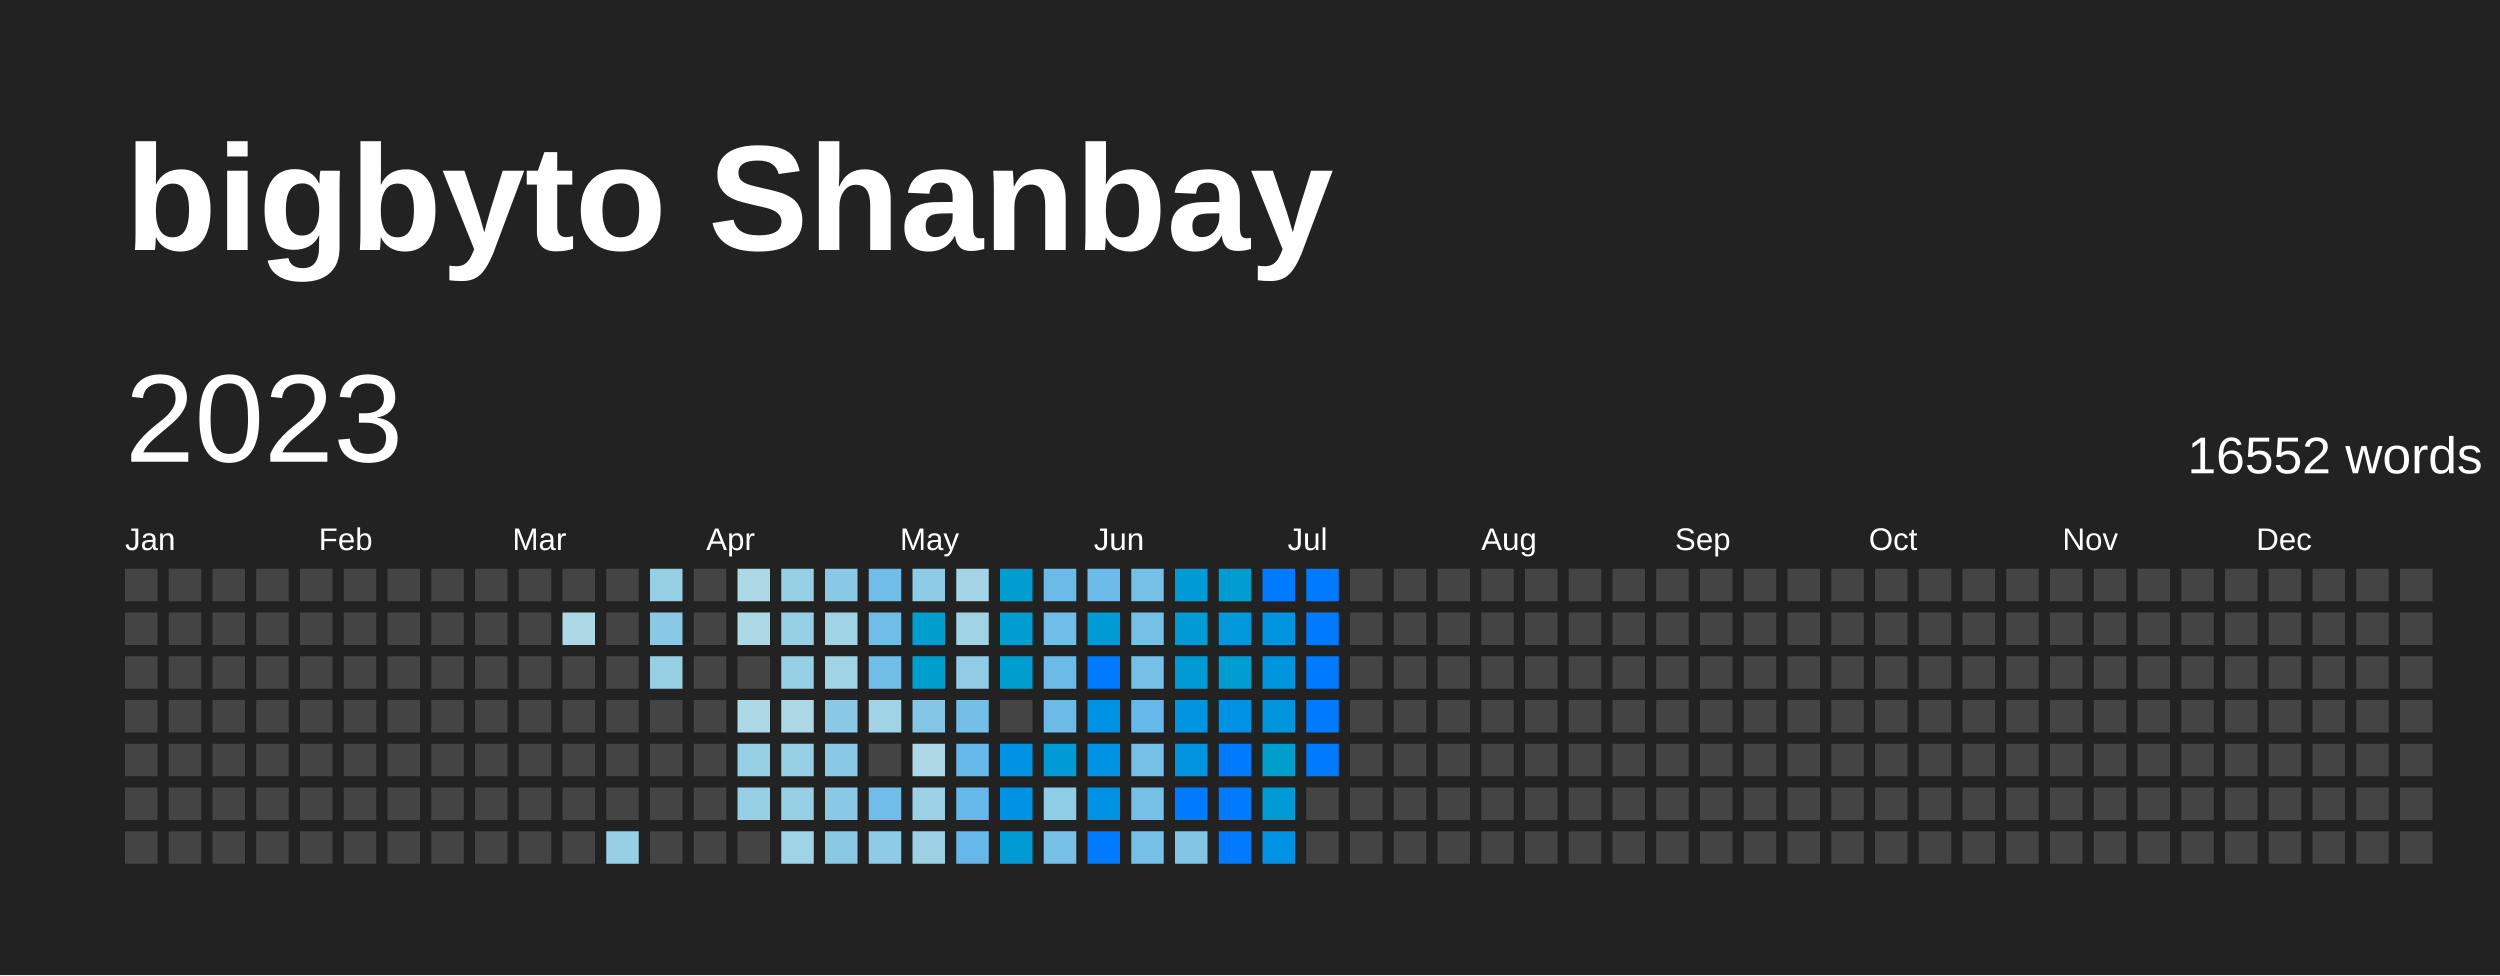
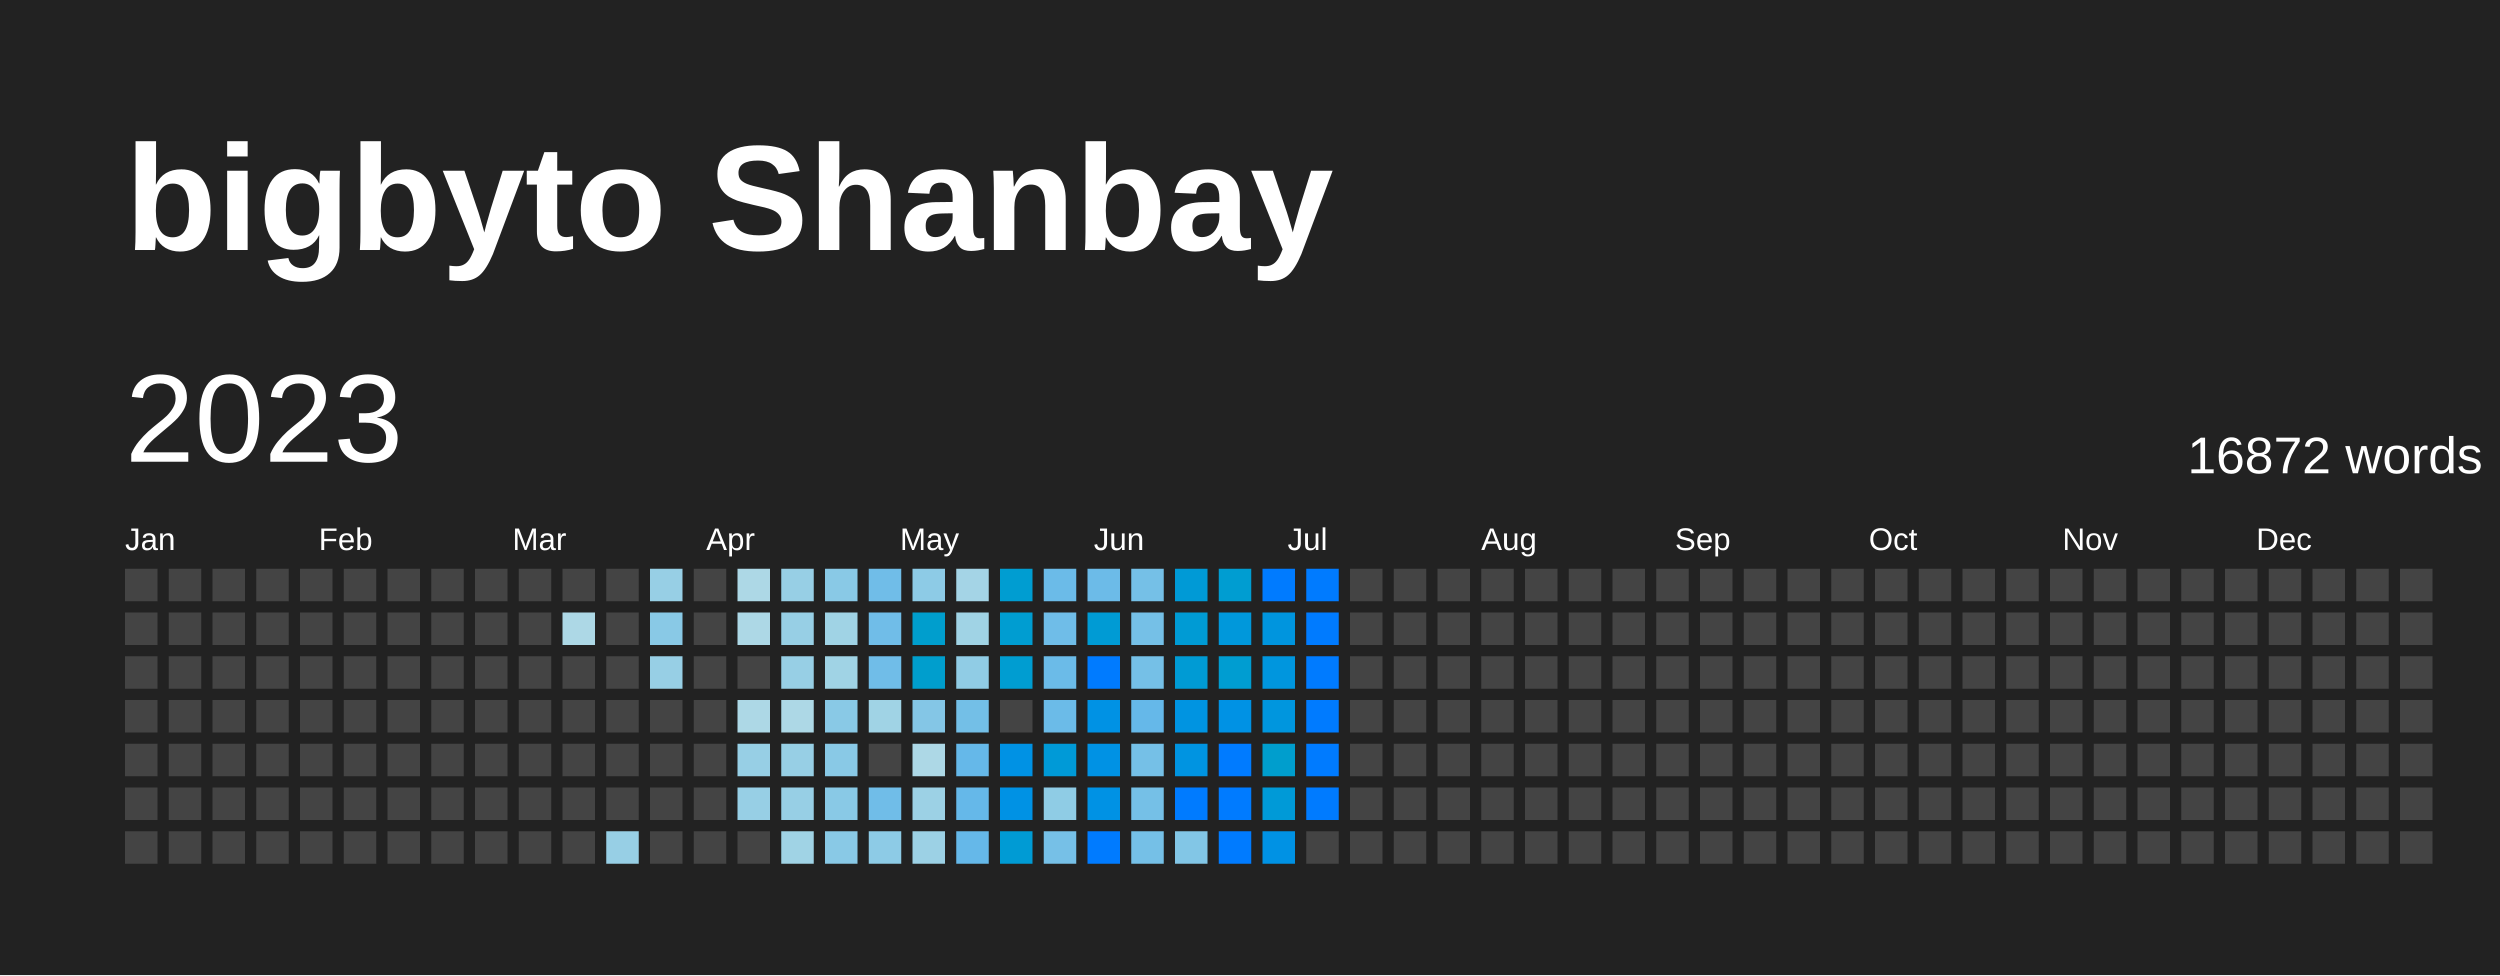
<svg xmlns="http://www.w3.org/2000/svg" baseProfile="full" height="78mm" version="1.1" viewBox="0,0,200,78" width="200mm">
  <defs />
  <rect fill="#222222" height="78" width="200" x="0" y="0" />
  <text fill="#FFFFFF" style="font-size:12px; font-family:Arial; font-weight:bold;" x="10" y="20">bigbyto Shanbay</text>
  <text dominant-baseline="hanging" fill="#FFFFFF" style="font-size:10.0px; font-family:Arial;" x="10" y="30">2023</text>
-   <text dominant-baseline="hanging" fill="#FFFFFF" style="font-size:4.125px; font-family:Arial;" x="175" y="35">16552 words</text>
+   <text dominant-baseline="hanging" fill="#FFFFFF" style="font-size:4.125px; font-family:Arial;" x="175" y="35">16872 words</text>
  <text fill="#FFFFFF" style="font-size:2.5px; font-family:Arial" x="10.0" y="44">Jan</text>
  <text fill="#FFFFFF" style="font-size:2.5px; font-family:Arial" x="25.5" y="44">Feb</text>
  <text fill="#FFFFFF" style="font-size:2.5px; font-family:Arial" x="41.0" y="44">Mar</text>
  <text fill="#FFFFFF" style="font-size:2.5px; font-family:Arial" x="56.5" y="44">Apr</text>
  <text fill="#FFFFFF" style="font-size:2.5px; font-family:Arial" x="72.0" y="44">May</text>
  <text fill="#FFFFFF" style="font-size:2.5px; font-family:Arial" x="87.5" y="44">Jun</text>
  <text fill="#FFFFFF" style="font-size:2.5px; font-family:Arial" x="103.0" y="44">Jul</text>
  <text fill="#FFFFFF" style="font-size:2.5px; font-family:Arial" x="118.5" y="44">Aug</text>
  <text fill="#FFFFFF" style="font-size:2.5px; font-family:Arial" x="134.0" y="44">Sep</text>
  <text fill="#FFFFFF" style="font-size:2.5px; font-family:Arial" x="149.5" y="44">Oct</text>
  <text fill="#FFFFFF" style="font-size:2.5px; font-family:Arial" x="165.0" y="44">Nov</text>
  <text fill="#FFFFFF" style="font-size:2.5px; font-family:Arial" x="180.5" y="44">Dec</text>
  <rect fill="#444444" height="2.6" width="2.6" x="10.0" y="45.5" />
  <rect fill="#444444" height="2.6" width="2.6" x="10.0" y="49.0" />
  <rect fill="#444444" height="2.6" width="2.6" x="10.0" y="52.5" />
  <rect fill="#444444" height="2.6" width="2.6" x="10.0" y="56.0" />
  <rect fill="#444444" height="2.6" width="2.6" x="10.0" y="59.5" />
  <rect fill="#444444" height="2.6" width="2.6" x="10.0" y="63.0" />
  <rect fill="#444444" height="2.6" width="2.6" x="10.0" y="66.5" />
  <rect fill="#444444" height="2.6" width="2.6" x="13.5" y="45.5" />
  <rect fill="#444444" height="2.6" width="2.6" x="13.5" y="49.0" />
  <rect fill="#444444" height="2.6" width="2.6" x="13.5" y="52.5" />
  <rect fill="#444444" height="2.6" width="2.6" x="13.5" y="56.0" />
  <rect fill="#444444" height="2.6" width="2.6" x="13.5" y="59.5" />
  <rect fill="#444444" height="2.6" width="2.6" x="13.5" y="63.0" />
  <rect fill="#444444" height="2.6" width="2.6" x="13.5" y="66.5" />
  <rect fill="#444444" height="2.6" width="2.6" x="17.0" y="45.5" />
  <rect fill="#444444" height="2.6" width="2.6" x="17.0" y="49.0" />
  <rect fill="#444444" height="2.6" width="2.6" x="17.0" y="52.5" />
  <rect fill="#444444" height="2.6" width="2.6" x="17.0" y="56.0" />
  <rect fill="#444444" height="2.6" width="2.6" x="17.0" y="59.5" />
  <rect fill="#444444" height="2.6" width="2.6" x="17.0" y="63.0" />
  <rect fill="#444444" height="2.6" width="2.6" x="17.0" y="66.5" />
  <rect fill="#444444" height="2.6" width="2.6" x="20.5" y="45.5" />
  <rect fill="#444444" height="2.6" width="2.6" x="20.5" y="49.0" />
  <rect fill="#444444" height="2.6" width="2.6" x="20.5" y="52.5" />
  <rect fill="#444444" height="2.6" width="2.6" x="20.5" y="56.0" />
  <rect fill="#444444" height="2.6" width="2.6" x="20.5" y="59.5" />
  <rect fill="#444444" height="2.6" width="2.6" x="20.5" y="63.0" />
  <rect fill="#444444" height="2.6" width="2.6" x="20.5" y="66.5" />
  <rect fill="#444444" height="2.6" width="2.6" x="24.0" y="45.5" />
  <rect fill="#444444" height="2.6" width="2.6" x="24.0" y="49.0" />
  <rect fill="#444444" height="2.6" width="2.6" x="24.0" y="52.5" />
  <rect fill="#444444" height="2.6" width="2.6" x="24.0" y="56.0" />
  <rect fill="#444444" height="2.6" width="2.6" x="24.0" y="59.5" />
  <rect fill="#444444" height="2.6" width="2.6" x="24.0" y="63.0" />
  <rect fill="#444444" height="2.6" width="2.6" x="24.0" y="66.5" />
  <rect fill="#444444" height="2.6" width="2.6" x="27.5" y="45.5" />
  <rect fill="#444444" height="2.6" width="2.6" x="27.5" y="49.0" />
  <rect fill="#444444" height="2.6" width="2.6" x="27.5" y="52.5" />
  <rect fill="#444444" height="2.6" width="2.6" x="27.5" y="56.0" />
  <rect fill="#444444" height="2.6" width="2.6" x="27.5" y="59.5" />
  <rect fill="#444444" height="2.6" width="2.6" x="27.5" y="63.0" />
  <rect fill="#444444" height="2.6" width="2.6" x="27.5" y="66.5" />
  <rect fill="#444444" height="2.6" width="2.6" x="31.0" y="45.5" />
  <rect fill="#444444" height="2.6" width="2.6" x="31.0" y="49.0" />
  <rect fill="#444444" height="2.6" width="2.6" x="31.0" y="52.5" />
  <rect fill="#444444" height="2.6" width="2.6" x="31.0" y="56.0" />
  <rect fill="#444444" height="2.6" width="2.6" x="31.0" y="59.5" />
  <rect fill="#444444" height="2.6" width="2.6" x="31.0" y="63.0" />
  <rect fill="#444444" height="2.6" width="2.6" x="31.0" y="66.5" />
  <rect fill="#444444" height="2.6" width="2.6" x="34.5" y="45.5" />
  <rect fill="#444444" height="2.6" width="2.6" x="34.5" y="49.0" />
  <rect fill="#444444" height="2.6" width="2.6" x="34.5" y="52.5" />
  <rect fill="#444444" height="2.6" width="2.6" x="34.5" y="56.0" />
  <rect fill="#444444" height="2.6" width="2.6" x="34.5" y="59.5" />
  <rect fill="#444444" height="2.6" width="2.6" x="34.5" y="63.0" />
  <rect fill="#444444" height="2.6" width="2.6" x="34.5" y="66.5" />
  <rect fill="#444444" height="2.6" width="2.6" x="38.0" y="45.5" />
  <rect fill="#444444" height="2.6" width="2.6" x="38.0" y="49.0" />
  <rect fill="#444444" height="2.6" width="2.6" x="38.0" y="52.5" />
  <rect fill="#444444" height="2.6" width="2.6" x="38.0" y="56.0" />
  <rect fill="#444444" height="2.6" width="2.6" x="38.0" y="59.5" />
  <rect fill="#444444" height="2.6" width="2.6" x="38.0" y="63.0" />
  <rect fill="#444444" height="2.6" width="2.6" x="38.0" y="66.5" />
  <rect fill="#444444" height="2.6" width="2.6" x="41.5" y="45.5" />
  <rect fill="#444444" height="2.6" width="2.6" x="41.5" y="49.0" />
  <rect fill="#444444" height="2.6" width="2.6" x="41.5" y="52.5" />
  <rect fill="#444444" height="2.6" width="2.6" x="41.5" y="56.0" />
  <rect fill="#444444" height="2.6" width="2.6" x="41.5" y="59.5" />
  <rect fill="#444444" height="2.6" width="2.6" x="41.5" y="63.0" />
  <rect fill="#444444" height="2.6" width="2.6" x="41.5" y="66.5" />
  <rect fill="#444444" height="2.6" width="2.6" x="45.0" y="45.5" />
  <rect fill="#add8e6" height="2.6" width="2.6" x="45.0" y="49.0" />
  <rect fill="#444444" height="2.6" width="2.6" x="45.0" y="52.5" />
  <rect fill="#444444" height="2.6" width="2.6" x="45.0" y="56.0" />
  <rect fill="#444444" height="2.6" width="2.6" x="45.0" y="59.5" />
  <rect fill="#444444" height="2.6" width="2.6" x="45.0" y="63.0" />
  <rect fill="#444444" height="2.6" width="2.6" x="45.0" y="66.5" />
  <rect fill="#444444" height="2.6" width="2.6" x="48.5" y="45.5" />
  <rect fill="#444444" height="2.6" width="2.6" x="48.5" y="49.0" />
  <rect fill="#444444" height="2.6" width="2.6" x="48.5" y="52.5" />
  <rect fill="#444444" height="2.6" width="2.6" x="48.5" y="56.0" />
  <rect fill="#444444" height="2.6" width="2.6" x="48.5" y="59.5" />
  <rect fill="#444444" height="2.6" width="2.6" x="48.5" y="63.0" />
  <rect fill="#97cfe5" height="2.6" width="2.6" x="48.5" y="66.5" />
  <rect fill="#97cfe5" height="2.6" width="2.6" x="52.0" y="45.5" />
  <rect fill="#89c9e6" height="2.6" width="2.6" x="52.0" y="49.0" />
  <rect fill="#97cfe5" height="2.6" width="2.6" x="52.0" y="52.5" />
  <rect fill="#444444" height="2.6" width="2.6" x="52.0" y="56.0" />
  <rect fill="#444444" height="2.6" width="2.6" x="52.0" y="59.5" />
  <rect fill="#444444" height="2.6" width="2.6" x="52.0" y="63.0" />
  <rect fill="#444444" height="2.6" width="2.6" x="52.0" y="66.5" />
  <rect fill="#444444" height="2.6" width="2.6" x="55.5" y="45.5" />
  <rect fill="#444444" height="2.6" width="2.6" x="55.5" y="49.0" />
  <rect fill="#444444" height="2.6" width="2.6" x="55.5" y="52.5" />
  <rect fill="#444444" height="2.6" width="2.6" x="55.5" y="56.0" />
  <rect fill="#444444" height="2.6" width="2.6" x="55.5" y="59.5" />
  <rect fill="#444444" height="2.6" width="2.6" x="55.5" y="63.0" />
  <rect fill="#444444" height="2.6" width="2.6" x="55.5" y="66.5" />
  <rect fill="#add8e6" height="2.6" width="2.6" x="59.0" y="45.5" />
  <rect fill="#add8e6" height="2.6" width="2.6" x="59.0" y="49.0" />
  <rect fill="#444444" height="2.6" width="2.6" x="59.0" y="52.5" />
  <rect fill="#add8e6" height="2.6" width="2.6" x="59.0" y="56.0" />
  <rect fill="#97cfe5" height="2.6" width="2.6" x="59.0" y="59.5" />
  <rect fill="#97cfe5" height="2.6" width="2.6" x="59.0" y="63.0" />
  <rect fill="#444444" height="2.6" width="2.6" x="59.0" y="66.5" />
  <rect fill="#97cfe5" height="2.6" width="2.6" x="62.5" y="45.5" />
  <rect fill="#97cfe5" height="2.6" width="2.6" x="62.5" y="49.0" />
  <rect fill="#97cfe5" height="2.6" width="2.6" x="62.5" y="52.5" />
  <rect fill="#add8e6" height="2.6" width="2.6" x="62.5" y="56.0" />
  <rect fill="#97cfe5" height="2.6" width="2.6" x="62.5" y="59.5" />
  <rect fill="#97cfe5" height="2.6" width="2.6" x="62.5" y="63.0" />
  <rect fill="#a0d3e5" height="2.6" width="2.6" x="62.5" y="66.5" />
  <rect fill="#89c9e6" height="2.6" width="2.6" x="66.0" y="45.5" />
  <rect fill="#a0d3e5" height="2.6" width="2.6" x="66.0" y="49.0" />
  <rect fill="#a0d3e5" height="2.6" width="2.6" x="66.0" y="52.5" />
  <rect fill="#89c9e6" height="2.6" width="2.6" x="66.0" y="56.0" />
  <rect fill="#89c9e6" height="2.6" width="2.6" x="66.0" y="59.5" />
  <rect fill="#89c9e6" height="2.6" width="2.6" x="66.0" y="63.0" />
  <rect fill="#89c9e6" height="2.6" width="2.6" x="66.0" y="66.5" />
  <rect fill="#70bde8" height="2.6" width="2.6" x="69.5" y="45.5" />
  <rect fill="#70bde8" height="2.6" width="2.6" x="69.5" y="49.0" />
  <rect fill="#70bde8" height="2.6" width="2.6" x="69.5" y="52.5" />
  <rect fill="#a0d3e5" height="2.6" width="2.6" x="69.5" y="56.0" />
  <rect fill="#444444" height="2.6" width="2.6" x="69.5" y="59.5" />
  <rect fill="#70bde8" height="2.6" width="2.6" x="69.5" y="63.0" />
  <rect fill="#8dcbe6" height="2.6" width="2.6" x="69.5" y="66.5" />
  <rect fill="#8dcbe6" height="2.6" width="2.6" x="73.0" y="45.5" />
  <rect fill="#009ecd" height="2.6" width="2.6" x="73.0" y="49.0" />
  <rect fill="#009ecd" height="2.6" width="2.6" x="73.0" y="52.5" />
  <rect fill="#84c6e6" height="2.6" width="2.6" x="73.0" y="56.0" />
  <rect fill="#add8e6" height="2.6" width="2.6" x="73.0" y="59.5" />
  <rect fill="#9cd1e5" height="2.6" width="2.6" x="73.0" y="63.0" />
  <rect fill="#9cd1e5" height="2.6" width="2.6" x="73.0" y="66.5" />
  <rect fill="#a4d4e6" height="2.6" width="2.6" x="76.5" y="45.5" />
  <rect fill="#a0d3e5" height="2.6" width="2.6" x="76.5" y="49.0" />
  <rect fill="#90cce5" height="2.6" width="2.6" x="76.5" y="52.5" />
  <rect fill="#73bfe7" height="2.6" width="2.6" x="76.5" y="56.0" />
  <rect fill="#65b8e9" height="2.6" width="2.6" x="76.5" y="59.5" />
  <rect fill="#65b8e9" height="2.6" width="2.6" x="76.5" y="63.0" />
  <rect fill="#65b8e9" height="2.6" width="2.6" x="76.5" y="66.5" />
  <rect fill="#009dd1" height="2.6" width="2.6" x="80.0" y="45.5" />
  <rect fill="#009dd1" height="2.6" width="2.6" x="80.0" y="49.0" />
  <rect fill="#009dd1" height="2.6" width="2.6" x="80.0" y="52.5" />
  <rect fill="#444444" height="2.6" width="2.6" x="80.0" y="56.0" />
  <rect fill="#0092e4" height="2.6" width="2.6" x="80.0" y="59.5" />
  <rect fill="#0092e4" height="2.6" width="2.6" x="80.0" y="63.0" />
  <rect fill="#009bd4" height="2.6" width="2.6" x="80.0" y="66.5" />
  <rect fill="#6bbbe8" height="2.6" width="2.6" x="83.5" y="45.5" />
  <rect fill="#6fbde8" height="2.6" width="2.6" x="83.5" y="49.0" />
  <rect fill="#6bbbe8" height="2.6" width="2.6" x="83.5" y="52.5" />
  <rect fill="#6bbbe8" height="2.6" width="2.6" x="83.5" y="56.0" />
  <rect fill="#009ad7" height="2.6" width="2.6" x="83.5" y="59.5" />
  <rect fill="#8fcce5" height="2.6" width="2.6" x="83.5" y="63.0" />
  <rect fill="#76c0e7" height="2.6" width="2.6" x="83.5" y="66.5" />
  <rect fill="#6cbbe8" height="2.6" width="2.6" x="87.0" y="45.5" />
  <rect fill="#009bd4" height="2.6" width="2.6" x="87.0" y="49.0" />
  <rect fill="#007BFF" height="2.6" width="2.6" x="87.0" y="52.5" />
  <rect fill="#0092e4" height="2.6" width="2.6" x="87.0" y="56.0" />
  <rect fill="#0092e4" height="2.6" width="2.6" x="87.0" y="59.5" />
  <rect fill="#0092e4" height="2.6" width="2.6" x="87.0" y="63.0" />
  <rect fill="#007BFF" height="2.6" width="2.6" x="87.0" y="66.5" />
  <rect fill="#75c0e7" height="2.6" width="2.6" x="90.5" y="45.5" />
  <rect fill="#75c0e7" height="2.6" width="2.6" x="90.5" y="49.0" />
  <rect fill="#75c0e7" height="2.6" width="2.6" x="90.5" y="52.5" />
  <rect fill="#65b8e9" height="2.6" width="2.6" x="90.5" y="56.0" />
  <rect fill="#75c0e7" height="2.6" width="2.6" x="90.5" y="59.5" />
  <rect fill="#75c0e7" height="2.6" width="2.6" x="90.5" y="63.0" />
  <rect fill="#75c0e7" height="2.6" width="2.6" x="90.5" y="66.5" />
  <rect fill="#009ad6" height="2.6" width="2.6" x="94.0" y="45.5" />
  <rect fill="#009bd4" height="2.6" width="2.6" x="94.0" y="49.0" />
  <rect fill="#009bd4" height="2.6" width="2.6" x="94.0" y="52.5" />
  <rect fill="#0094e1" height="2.6" width="2.6" x="94.0" y="56.0" />
  <rect fill="#0094e1" height="2.6" width="2.6" x="94.0" y="59.5" />
  <rect fill="#007BFF" height="2.6" width="2.6" x="94.0" y="63.0" />
  <rect fill="#82c6e6" height="2.6" width="2.6" x="94.0" y="66.5" />
  <rect fill="#009dd1" height="2.6" width="2.6" x="97.5" y="45.5" />
  <rect fill="#0098db" height="2.6" width="2.6" x="97.5" y="49.0" />
  <rect fill="#009dd1" height="2.6" width="2.6" x="97.5" y="52.5" />
  <rect fill="#0092e4" height="2.6" width="2.6" x="97.5" y="56.0" />
  <rect fill="#007BFF" height="2.6" width="2.6" x="97.5" y="59.5" />
  <rect fill="#007BFF" height="2.6" width="2.6" x="97.5" y="63.0" />
  <rect fill="#007BFF" height="2.6" width="2.6" x="97.5" y="66.5" />
  <rect fill="#007BFF" height="2.6" width="2.6" x="101.0" y="45.5" />
  <rect fill="#0095de" height="2.6" width="2.6" x="101.0" y="49.0" />
  <rect fill="#0096de" height="2.6" width="2.6" x="101.0" y="52.5" />
  <rect fill="#0096de" height="2.6" width="2.6" x="101.0" y="56.0" />
  <rect fill="#009ecd" height="2.6" width="2.6" x="101.0" y="59.5" />
  <rect fill="#009ad7" height="2.6" width="2.6" x="101.0" y="63.0" />
  <rect fill="#0092e4" height="2.6" width="2.6" x="101.0" y="66.5" />
  <rect fill="#007BFF" height="2.6" width="2.6" x="104.5" y="45.5" />
  <rect fill="#007BFF" height="2.6" width="2.6" x="104.5" y="49.0" />
  <rect fill="#007BFF" height="2.6" width="2.6" x="104.5" y="52.5" />
  <rect fill="#007BFF" height="2.6" width="2.6" x="104.5" y="56.0" />
  <rect fill="#007BFF" height="2.6" width="2.6" x="104.5" y="59.5" />
-   <rect fill="#444444" height="2.6" width="2.6" x="104.5" y="63.0" />
+   <rect fill="#007BFF" height="2.6" width="2.6" x="104.5" y="63.0" />
  <rect fill="#444444" height="2.6" width="2.6" x="104.5" y="66.5" />
  <rect fill="#444444" height="2.6" width="2.6" x="108.0" y="45.5" />
  <rect fill="#444444" height="2.6" width="2.6" x="108.0" y="49.0" />
  <rect fill="#444444" height="2.6" width="2.6" x="108.0" y="52.5" />
  <rect fill="#444444" height="2.6" width="2.6" x="108.0" y="56.0" />
  <rect fill="#444444" height="2.6" width="2.6" x="108.0" y="59.5" />
  <rect fill="#444444" height="2.6" width="2.6" x="108.0" y="63.0" />
  <rect fill="#444444" height="2.6" width="2.6" x="108.0" y="66.5" />
  <rect fill="#444444" height="2.6" width="2.6" x="111.5" y="45.5" />
  <rect fill="#444444" height="2.6" width="2.6" x="111.5" y="49.0" />
  <rect fill="#444444" height="2.6" width="2.6" x="111.5" y="52.5" />
  <rect fill="#444444" height="2.6" width="2.6" x="111.5" y="56.0" />
  <rect fill="#444444" height="2.6" width="2.6" x="111.5" y="59.5" />
  <rect fill="#444444" height="2.6" width="2.6" x="111.5" y="63.0" />
  <rect fill="#444444" height="2.6" width="2.6" x="111.5" y="66.5" />
  <rect fill="#444444" height="2.6" width="2.6" x="115.0" y="45.5" />
  <rect fill="#444444" height="2.6" width="2.6" x="115.0" y="49.0" />
  <rect fill="#444444" height="2.6" width="2.6" x="115.0" y="52.5" />
  <rect fill="#444444" height="2.6" width="2.6" x="115.0" y="56.0" />
  <rect fill="#444444" height="2.6" width="2.6" x="115.0" y="59.5" />
  <rect fill="#444444" height="2.6" width="2.6" x="115.0" y="63.0" />
  <rect fill="#444444" height="2.6" width="2.6" x="115.0" y="66.5" />
  <rect fill="#444444" height="2.6" width="2.6" x="118.5" y="45.5" />
  <rect fill="#444444" height="2.6" width="2.6" x="118.5" y="49.0" />
  <rect fill="#444444" height="2.6" width="2.6" x="118.5" y="52.5" />
  <rect fill="#444444" height="2.6" width="2.6" x="118.5" y="56.0" />
  <rect fill="#444444" height="2.6" width="2.6" x="118.5" y="59.5" />
  <rect fill="#444444" height="2.6" width="2.6" x="118.5" y="63.0" />
  <rect fill="#444444" height="2.6" width="2.6" x="118.5" y="66.5" />
  <rect fill="#444444" height="2.6" width="2.6" x="122.0" y="45.5" />
  <rect fill="#444444" height="2.6" width="2.6" x="122.0" y="49.0" />
  <rect fill="#444444" height="2.6" width="2.6" x="122.0" y="52.5" />
  <rect fill="#444444" height="2.6" width="2.6" x="122.0" y="56.0" />
  <rect fill="#444444" height="2.6" width="2.6" x="122.0" y="59.5" />
  <rect fill="#444444" height="2.6" width="2.6" x="122.0" y="63.0" />
  <rect fill="#444444" height="2.6" width="2.6" x="122.0" y="66.5" />
  <rect fill="#444444" height="2.6" width="2.6" x="125.5" y="45.5" />
  <rect fill="#444444" height="2.6" width="2.6" x="125.5" y="49.0" />
  <rect fill="#444444" height="2.6" width="2.6" x="125.5" y="52.5" />
  <rect fill="#444444" height="2.6" width="2.6" x="125.5" y="56.0" />
  <rect fill="#444444" height="2.6" width="2.6" x="125.5" y="59.5" />
  <rect fill="#444444" height="2.6" width="2.6" x="125.5" y="63.0" />
  <rect fill="#444444" height="2.6" width="2.6" x="125.5" y="66.5" />
  <rect fill="#444444" height="2.6" width="2.6" x="129.0" y="45.5" />
  <rect fill="#444444" height="2.6" width="2.6" x="129.0" y="49.0" />
  <rect fill="#444444" height="2.6" width="2.6" x="129.0" y="52.5" />
  <rect fill="#444444" height="2.6" width="2.6" x="129.0" y="56.0" />
  <rect fill="#444444" height="2.6" width="2.6" x="129.0" y="59.5" />
  <rect fill="#444444" height="2.6" width="2.6" x="129.0" y="63.0" />
  <rect fill="#444444" height="2.6" width="2.6" x="129.0" y="66.5" />
  <rect fill="#444444" height="2.6" width="2.6" x="132.5" y="45.5" />
  <rect fill="#444444" height="2.6" width="2.6" x="132.5" y="49.0" />
  <rect fill="#444444" height="2.6" width="2.6" x="132.5" y="52.5" />
  <rect fill="#444444" height="2.6" width="2.6" x="132.5" y="56.0" />
  <rect fill="#444444" height="2.6" width="2.6" x="132.5" y="59.5" />
  <rect fill="#444444" height="2.6" width="2.6" x="132.5" y="63.0" />
  <rect fill="#444444" height="2.6" width="2.6" x="132.5" y="66.5" />
  <rect fill="#444444" height="2.6" width="2.6" x="136.0" y="45.5" />
  <rect fill="#444444" height="2.6" width="2.6" x="136.0" y="49.0" />
  <rect fill="#444444" height="2.6" width="2.6" x="136.0" y="52.5" />
  <rect fill="#444444" height="2.6" width="2.6" x="136.0" y="56.0" />
  <rect fill="#444444" height="2.6" width="2.6" x="136.0" y="59.5" />
  <rect fill="#444444" height="2.6" width="2.6" x="136.0" y="63.0" />
  <rect fill="#444444" height="2.6" width="2.6" x="136.0" y="66.5" />
  <rect fill="#444444" height="2.6" width="2.6" x="139.5" y="45.5" />
  <rect fill="#444444" height="2.6" width="2.6" x="139.5" y="49.0" />
  <rect fill="#444444" height="2.6" width="2.6" x="139.5" y="52.5" />
  <rect fill="#444444" height="2.6" width="2.6" x="139.5" y="56.0" />
  <rect fill="#444444" height="2.6" width="2.6" x="139.5" y="59.5" />
  <rect fill="#444444" height="2.6" width="2.6" x="139.5" y="63.0" />
  <rect fill="#444444" height="2.6" width="2.6" x="139.5" y="66.5" />
  <rect fill="#444444" height="2.6" width="2.6" x="143.0" y="45.5" />
  <rect fill="#444444" height="2.6" width="2.6" x="143.0" y="49.0" />
  <rect fill="#444444" height="2.6" width="2.6" x="143.0" y="52.5" />
  <rect fill="#444444" height="2.6" width="2.6" x="143.0" y="56.0" />
  <rect fill="#444444" height="2.6" width="2.6" x="143.0" y="59.5" />
  <rect fill="#444444" height="2.6" width="2.6" x="143.0" y="63.0" />
  <rect fill="#444444" height="2.6" width="2.6" x="143.0" y="66.5" />
  <rect fill="#444444" height="2.6" width="2.6" x="146.5" y="45.5" />
  <rect fill="#444444" height="2.6" width="2.6" x="146.5" y="49.0" />
  <rect fill="#444444" height="2.6" width="2.6" x="146.5" y="52.5" />
  <rect fill="#444444" height="2.6" width="2.6" x="146.5" y="56.0" />
  <rect fill="#444444" height="2.6" width="2.6" x="146.5" y="59.5" />
  <rect fill="#444444" height="2.6" width="2.6" x="146.5" y="63.0" />
  <rect fill="#444444" height="2.6" width="2.6" x="146.5" y="66.5" />
  <rect fill="#444444" height="2.6" width="2.6" x="150.0" y="45.5" />
  <rect fill="#444444" height="2.6" width="2.6" x="150.0" y="49.0" />
  <rect fill="#444444" height="2.6" width="2.6" x="150.0" y="52.5" />
  <rect fill="#444444" height="2.6" width="2.6" x="150.0" y="56.0" />
  <rect fill="#444444" height="2.6" width="2.6" x="150.0" y="59.5" />
  <rect fill="#444444" height="2.6" width="2.6" x="150.0" y="63.0" />
  <rect fill="#444444" height="2.6" width="2.6" x="150.0" y="66.5" />
  <rect fill="#444444" height="2.6" width="2.6" x="153.5" y="45.5" />
  <rect fill="#444444" height="2.6" width="2.6" x="153.5" y="49.0" />
  <rect fill="#444444" height="2.6" width="2.6" x="153.5" y="52.5" />
  <rect fill="#444444" height="2.6" width="2.6" x="153.5" y="56.0" />
  <rect fill="#444444" height="2.6" width="2.6" x="153.5" y="59.5" />
  <rect fill="#444444" height="2.6" width="2.6" x="153.5" y="63.0" />
  <rect fill="#444444" height="2.6" width="2.6" x="153.5" y="66.5" />
  <rect fill="#444444" height="2.6" width="2.6" x="157.0" y="45.5" />
  <rect fill="#444444" height="2.6" width="2.6" x="157.0" y="49.0" />
  <rect fill="#444444" height="2.6" width="2.6" x="157.0" y="52.5" />
  <rect fill="#444444" height="2.6" width="2.6" x="157.0" y="56.0" />
  <rect fill="#444444" height="2.6" width="2.6" x="157.0" y="59.5" />
  <rect fill="#444444" height="2.6" width="2.6" x="157.0" y="63.0" />
  <rect fill="#444444" height="2.6" width="2.6" x="157.0" y="66.5" />
  <rect fill="#444444" height="2.6" width="2.6" x="160.5" y="45.5" />
  <rect fill="#444444" height="2.6" width="2.6" x="160.5" y="49.0" />
  <rect fill="#444444" height="2.6" width="2.6" x="160.5" y="52.5" />
  <rect fill="#444444" height="2.6" width="2.6" x="160.5" y="56.0" />
  <rect fill="#444444" height="2.6" width="2.6" x="160.5" y="59.5" />
  <rect fill="#444444" height="2.6" width="2.6" x="160.5" y="63.0" />
  <rect fill="#444444" height="2.6" width="2.6" x="160.5" y="66.5" />
  <rect fill="#444444" height="2.6" width="2.6" x="164.0" y="45.5" />
  <rect fill="#444444" height="2.6" width="2.6" x="164.0" y="49.0" />
  <rect fill="#444444" height="2.6" width="2.6" x="164.0" y="52.5" />
  <rect fill="#444444" height="2.6" width="2.6" x="164.0" y="56.0" />
  <rect fill="#444444" height="2.6" width="2.6" x="164.0" y="59.5" />
  <rect fill="#444444" height="2.6" width="2.6" x="164.0" y="63.0" />
  <rect fill="#444444" height="2.6" width="2.6" x="164.0" y="66.5" />
  <rect fill="#444444" height="2.6" width="2.6" x="167.5" y="45.5" />
  <rect fill="#444444" height="2.6" width="2.6" x="167.5" y="49.0" />
  <rect fill="#444444" height="2.6" width="2.6" x="167.5" y="52.5" />
  <rect fill="#444444" height="2.6" width="2.6" x="167.5" y="56.0" />
  <rect fill="#444444" height="2.6" width="2.6" x="167.5" y="59.5" />
  <rect fill="#444444" height="2.6" width="2.6" x="167.5" y="63.0" />
  <rect fill="#444444" height="2.6" width="2.6" x="167.5" y="66.5" />
  <rect fill="#444444" height="2.6" width="2.6" x="171.0" y="45.5" />
  <rect fill="#444444" height="2.6" width="2.6" x="171.0" y="49.0" />
  <rect fill="#444444" height="2.6" width="2.6" x="171.0" y="52.5" />
  <rect fill="#444444" height="2.6" width="2.6" x="171.0" y="56.0" />
  <rect fill="#444444" height="2.6" width="2.6" x="171.0" y="59.5" />
  <rect fill="#444444" height="2.6" width="2.6" x="171.0" y="63.0" />
  <rect fill="#444444" height="2.6" width="2.6" x="171.0" y="66.5" />
  <rect fill="#444444" height="2.6" width="2.6" x="174.5" y="45.5" />
  <rect fill="#444444" height="2.6" width="2.6" x="174.5" y="49.0" />
  <rect fill="#444444" height="2.6" width="2.6" x="174.5" y="52.5" />
  <rect fill="#444444" height="2.6" width="2.6" x="174.5" y="56.0" />
  <rect fill="#444444" height="2.6" width="2.6" x="174.5" y="59.5" />
  <rect fill="#444444" height="2.6" width="2.6" x="174.5" y="63.0" />
  <rect fill="#444444" height="2.6" width="2.6" x="174.5" y="66.5" />
  <rect fill="#444444" height="2.6" width="2.6" x="178.0" y="45.5" />
  <rect fill="#444444" height="2.6" width="2.6" x="178.0" y="49.0" />
  <rect fill="#444444" height="2.6" width="2.6" x="178.0" y="52.5" />
  <rect fill="#444444" height="2.6" width="2.6" x="178.0" y="56.0" />
  <rect fill="#444444" height="2.6" width="2.6" x="178.0" y="59.5" />
  <rect fill="#444444" height="2.6" width="2.6" x="178.0" y="63.0" />
  <rect fill="#444444" height="2.6" width="2.6" x="178.0" y="66.5" />
  <rect fill="#444444" height="2.6" width="2.6" x="181.5" y="45.5" />
  <rect fill="#444444" height="2.6" width="2.6" x="181.5" y="49.0" />
  <rect fill="#444444" height="2.6" width="2.6" x="181.5" y="52.5" />
  <rect fill="#444444" height="2.6" width="2.6" x="181.5" y="56.0" />
  <rect fill="#444444" height="2.6" width="2.6" x="181.5" y="59.5" />
  <rect fill="#444444" height="2.6" width="2.6" x="181.5" y="63.0" />
  <rect fill="#444444" height="2.6" width="2.6" x="181.5" y="66.5" />
  <rect fill="#444444" height="2.6" width="2.6" x="185.0" y="45.5" />
  <rect fill="#444444" height="2.6" width="2.6" x="185.0" y="49.0" />
  <rect fill="#444444" height="2.6" width="2.6" x="185.0" y="52.5" />
  <rect fill="#444444" height="2.6" width="2.6" x="185.0" y="56.0" />
  <rect fill="#444444" height="2.6" width="2.6" x="185.0" y="59.5" />
  <rect fill="#444444" height="2.6" width="2.6" x="185.0" y="63.0" />
  <rect fill="#444444" height="2.6" width="2.6" x="185.0" y="66.5" />
  <rect fill="#444444" height="2.6" width="2.6" x="188.5" y="45.5" />
  <rect fill="#444444" height="2.6" width="2.6" x="188.5" y="49.0" />
  <rect fill="#444444" height="2.6" width="2.6" x="188.5" y="52.5" />
  <rect fill="#444444" height="2.6" width="2.6" x="188.5" y="56.0" />
  <rect fill="#444444" height="2.6" width="2.6" x="188.5" y="59.5" />
  <rect fill="#444444" height="2.6" width="2.6" x="188.5" y="63.0" />
  <rect fill="#444444" height="2.6" width="2.6" x="188.5" y="66.5" />
  <rect fill="#444444" height="2.6" width="2.6" x="192.0" y="45.5" />
  <rect fill="#444444" height="2.6" width="2.6" x="192.0" y="49.0" />
  <rect fill="#444444" height="2.6" width="2.6" x="192.0" y="52.5" />
  <rect fill="#444444" height="2.6" width="2.6" x="192.0" y="56.0" />
  <rect fill="#444444" height="2.6" width="2.6" x="192.0" y="59.5" />
  <rect fill="#444444" height="2.6" width="2.6" x="192.0" y="63.0" />
  <rect fill="#444444" height="2.6" width="2.6" x="192.0" y="66.5" />
</svg>
